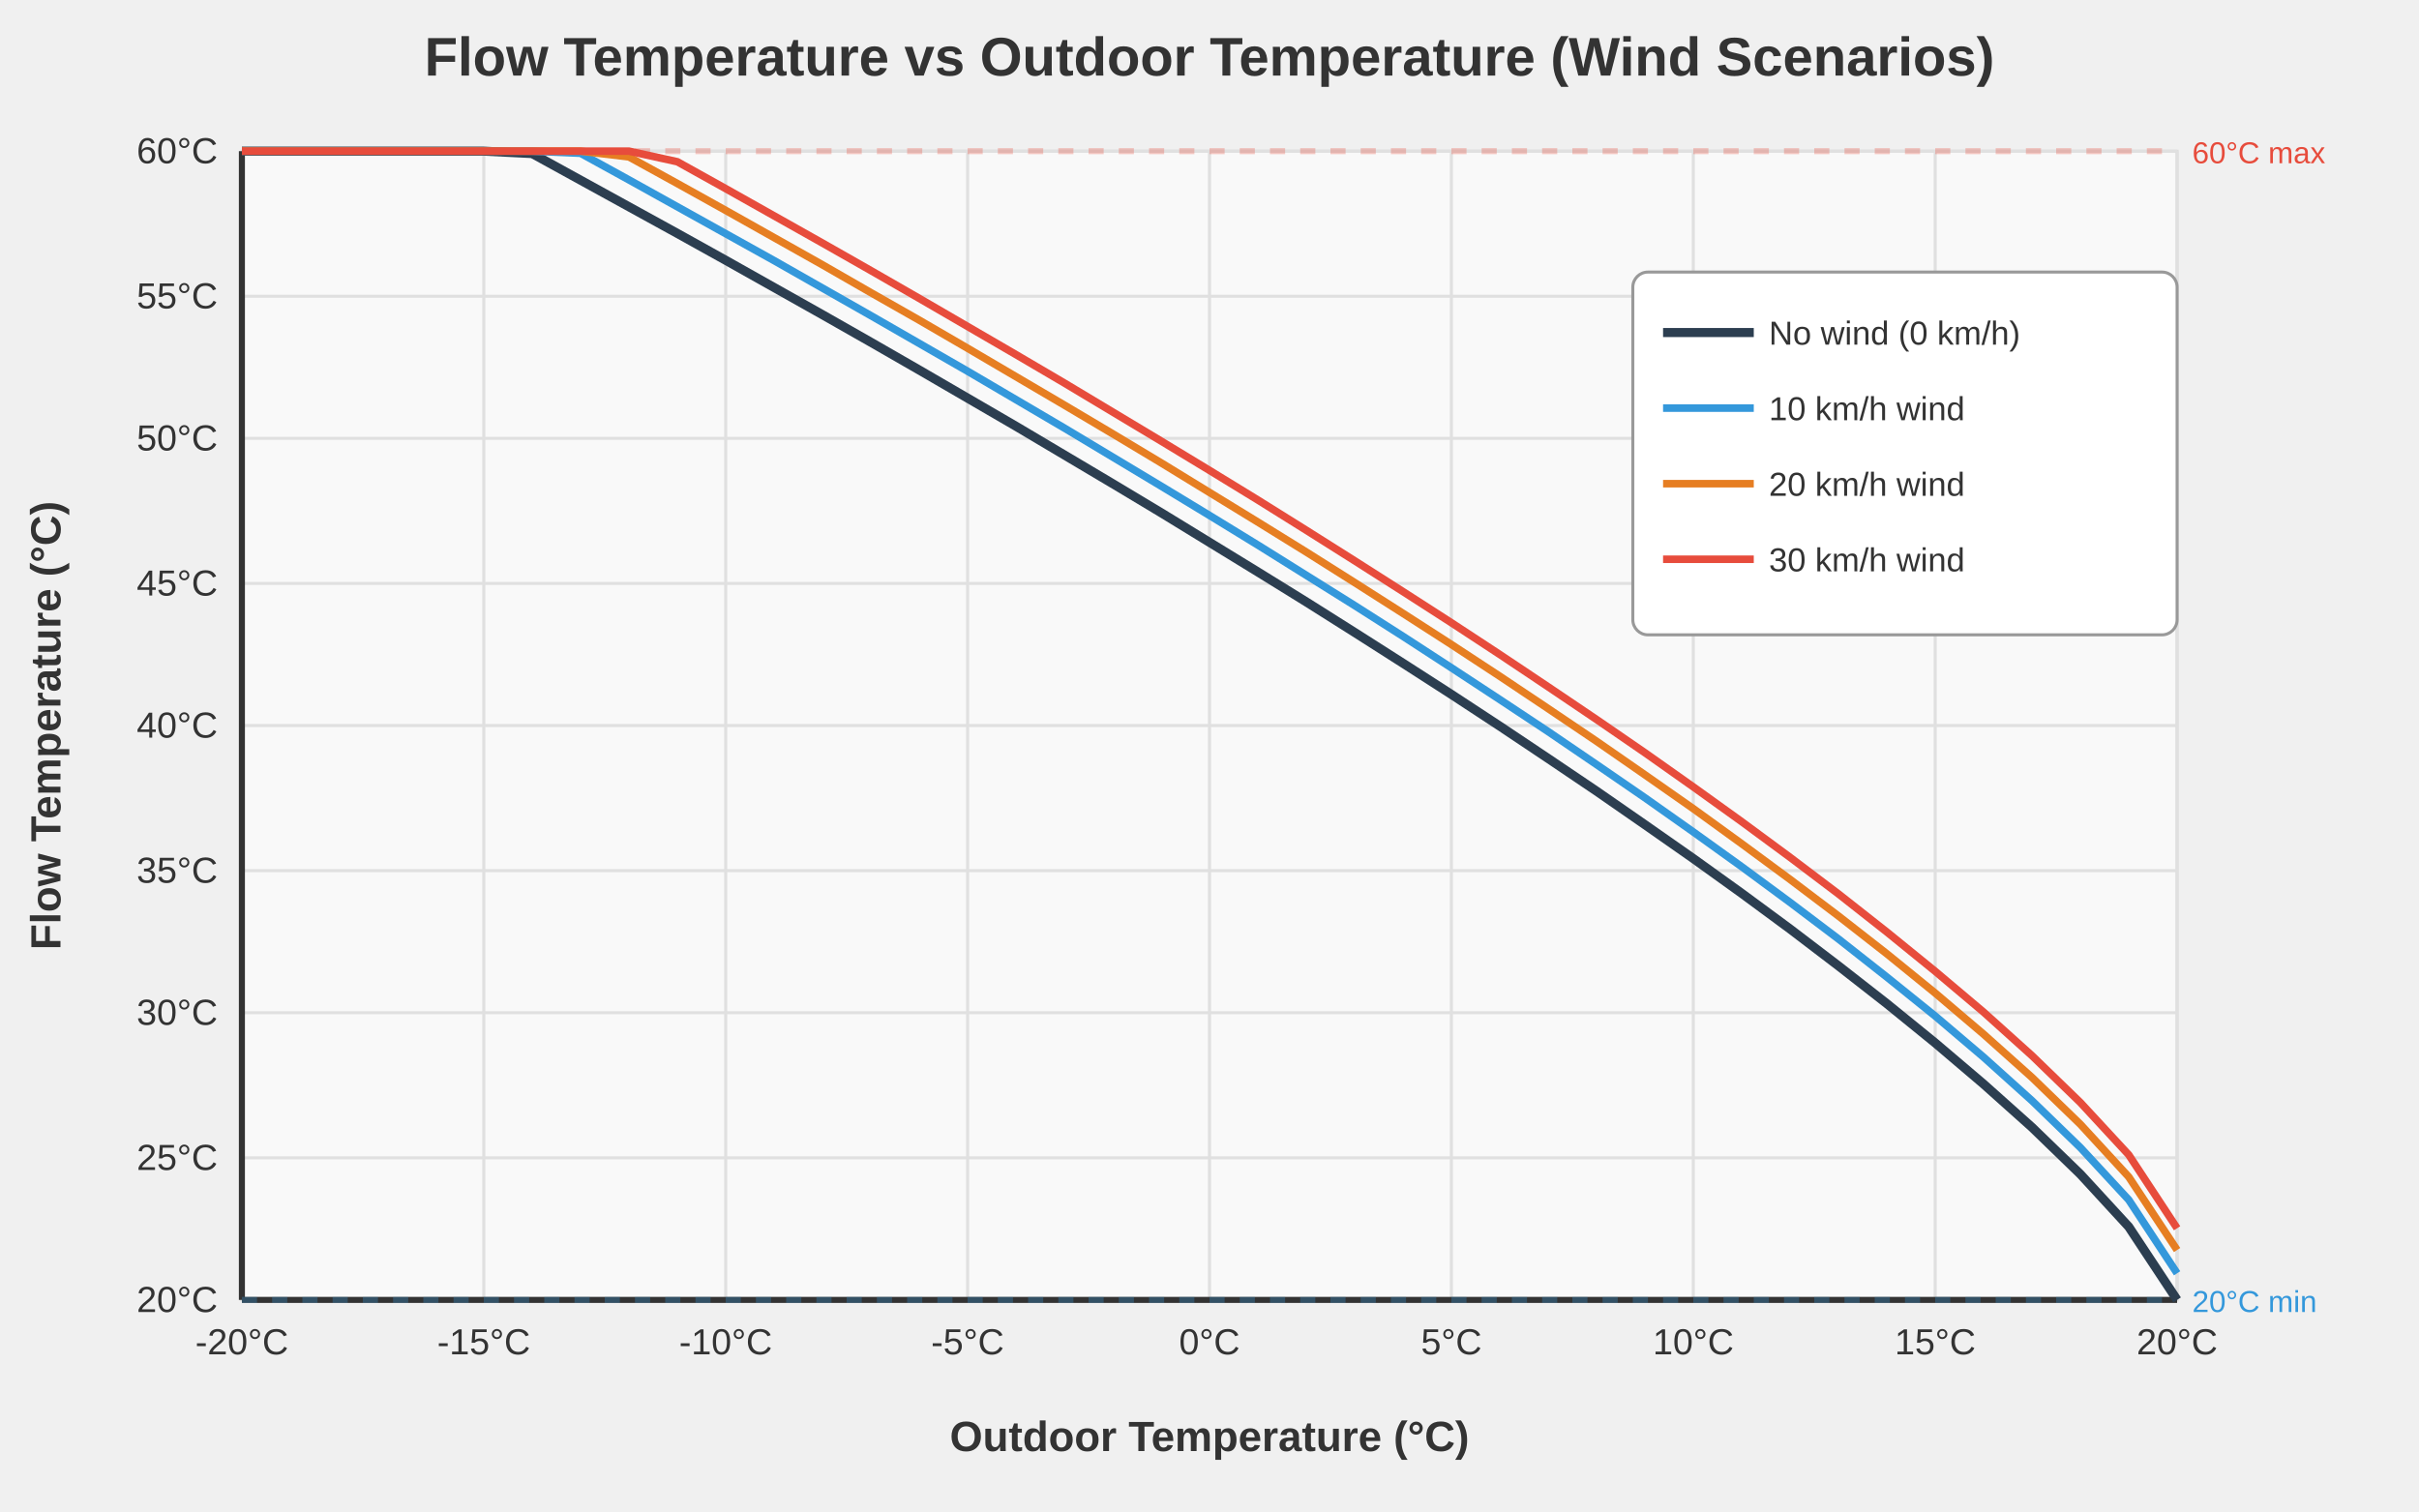
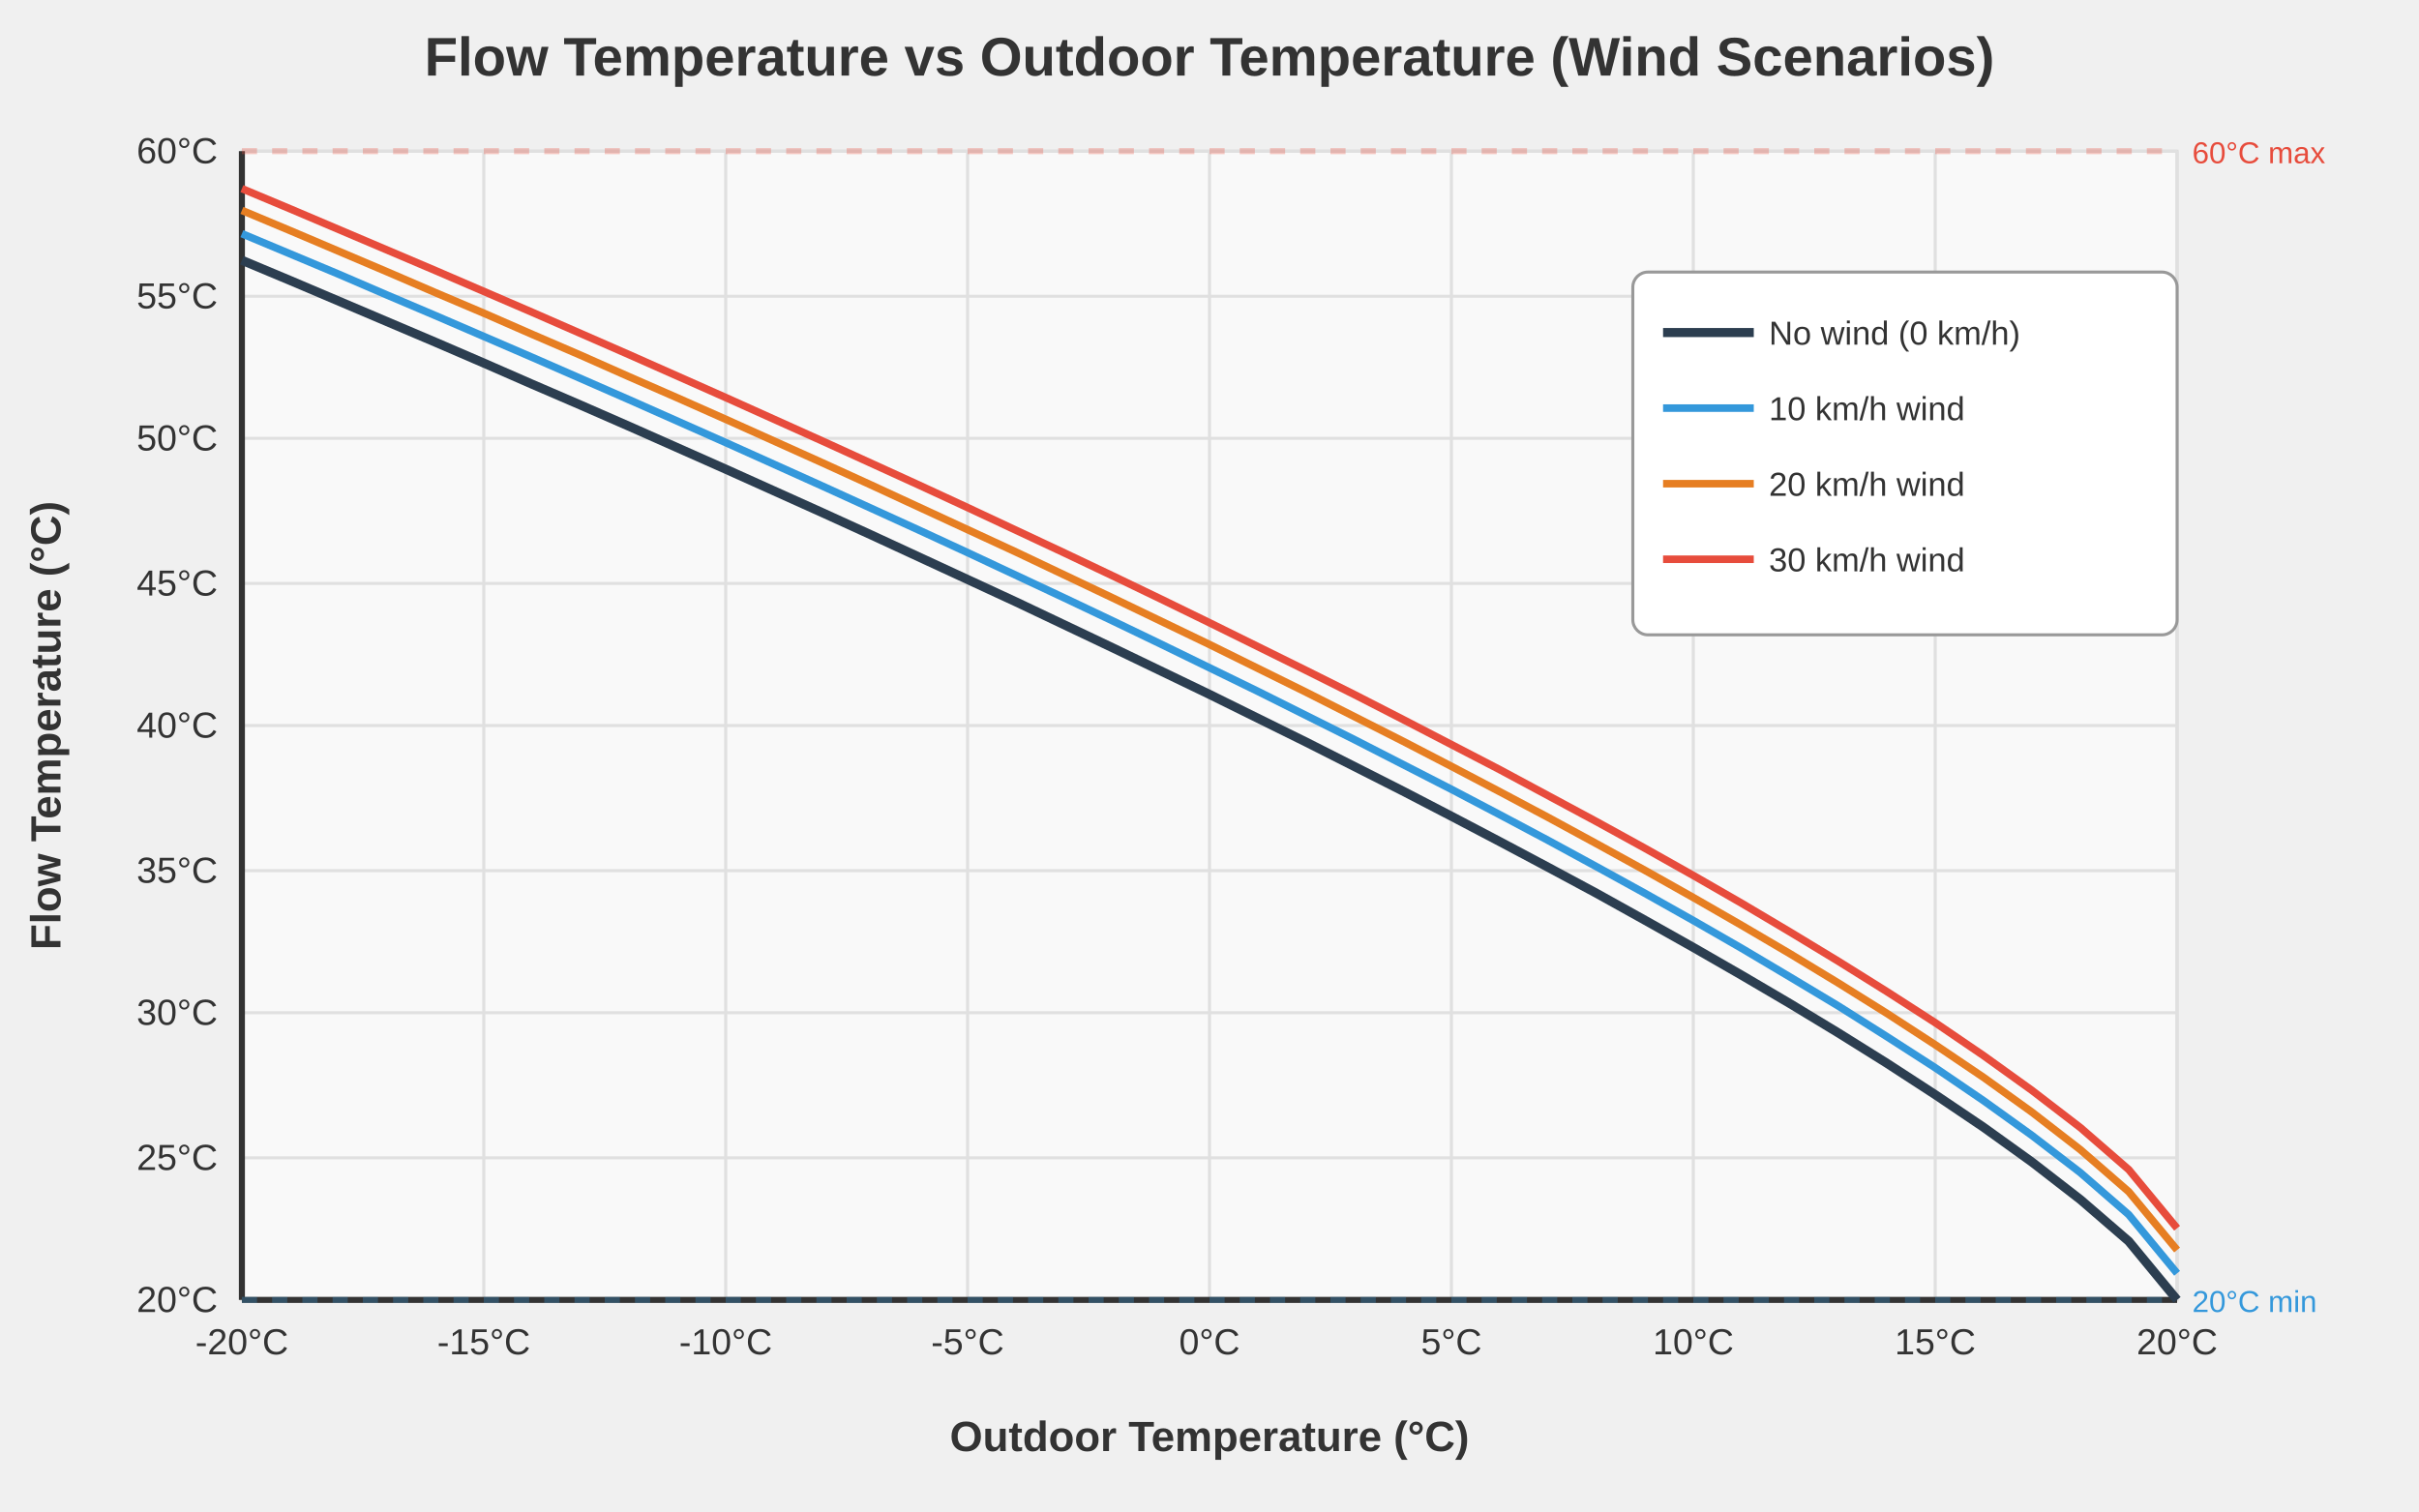
<svg xmlns="http://www.w3.org/2000/svg" viewBox="0 0 800 500">
  <text x="400" y="25" font-family="Arial, sans-serif" font-size="18" font-weight="bold" text-anchor="middle" fill="#333">
    Flow Temperature vs Outdoor Temperature (Wind Scenarios)
  </text>
  <rect x="80" y="50" width="640" height="380" fill="#f9f9f9" stroke="#ddd" stroke-width="1" />
  <g stroke="#e0e0e0" stroke-width="1">
    <line x1="80" y1="50" x2="720" y2="50" />
    <line x1="80" y1="98" x2="720" y2="98" />
    <line x1="80" y1="145" x2="720" y2="145" />
    <line x1="80" y1="193" x2="720" y2="193" />
    <line x1="80" y1="240" x2="720" y2="240" />
    <line x1="80" y1="288" x2="720" y2="288" />
    <line x1="80" y1="335" x2="720" y2="335" />
    <line x1="80" y1="383" x2="720" y2="383" />
    <line x1="80" y1="430" x2="720" y2="430" />
    <line x1="80" y1="50" x2="80" y2="430" />
    <line x1="160" y1="50" x2="160" y2="430" />
    <line x1="240" y1="50" x2="240" y2="430" />
    <line x1="320" y1="50" x2="320" y2="430" />
    <line x1="400" y1="50" x2="400" y2="430" />
    <line x1="480" y1="50" x2="480" y2="430" />
    <line x1="560" y1="50" x2="560" y2="430" />
    <line x1="640" y1="50" x2="640" y2="430" />
    <line x1="720" y1="50" x2="720" y2="430" />
  </g>
  <line x1="80" y1="50" x2="80" y2="430" stroke="#333" stroke-width="2" />
  <line x1="80" y1="430" x2="720" y2="430" stroke="#333" stroke-width="2" />
  <g font-family="Arial, sans-serif" font-size="12" fill="#333" text-anchor="end">
    <text x="72" y="54">60°C</text>
    <text x="72" y="102">55°C</text>
    <text x="72" y="149">50°C</text>
    <text x="72" y="197">45°C</text>
    <text x="72" y="244">40°C</text>
    <text x="72" y="292">35°C</text>
    <text x="72" y="339">30°C</text>
    <text x="72" y="387">25°C</text>
    <text x="72" y="434">20°C</text>
  </g>
  <g font-family="Arial, sans-serif" font-size="12" fill="#333" text-anchor="middle">
    <text x="80" y="448">-20°C</text>
    <text x="160" y="448">-15°C</text>
    <text x="240" y="448">-10°C</text>
    <text x="320" y="448">-5°C</text>
    <text x="400" y="448">0°C</text>
    <text x="480" y="448">5°C</text>
    <text x="560" y="448">10°C</text>
    <text x="640" y="448">15°C</text>
    <text x="720" y="448">20°C</text>
  </g>
  <text x="20" y="240" font-family="Arial, sans-serif" font-size="14" font-weight="bold" fill="#333" text-anchor="middle" transform="rotate(-90 20 240)">
    Flow Temperature (°C)
  </text>
  <text x="400" y="480" font-family="Arial, sans-serif" font-size="14" font-weight="bold" fill="#333" text-anchor="middle">
    Outdoor Temperature (°C)
  </text>
  <line x1="80" y1="50" x2="720" y2="50" stroke="#e74c3c" stroke-width="2" stroke-dasharray="5,5" opacity="0.3" />
  <text x="725" y="54" font-family="Arial, sans-serif" font-size="10" fill="#e74c3c">60°C max</text>
  <line x1="80" y1="430" x2="720" y2="430" stroke="#3498db" stroke-width="2" stroke-dasharray="5,5" opacity="0.3" />
  <text x="725" y="434" font-family="Arial, sans-serif" font-size="10" fill="#3498db">20°C min</text>
-   <polyline points="80.0,50.0 96.0,50.0 112.0,50.0 128.0,50.0 144.0,50.0 160.0,50.0 176.0,50.8 192.0,59.6 208.0,68.4 224.0,77.2 240.0,86.1 256.0,95.1 272.0,104.1 288.0,113.2 304.0,122.4 320.0,131.7 336.0,141.0 352.0,150.5 368.0,160.0 384.0,169.6 400.0,179.4 416.0,189.2 432.0,199.1 448.0,209.2 464.0,219.4 480.0,229.7 496.0,240.2 512.0,250.9 528.0,261.7 544.0,272.8 560.0,284.0 576.0,295.5 592.0,307.3 608.0,319.5 624.0,332.0 640.0,345.0 656.0,358.6 672.0,372.9 688.0,388.4 704.0,405.8 720.0,430.0" fill="none" stroke="#2c3e50" stroke-width="3" />
-   <polyline points="80.0,50.0 96.0,50.0 112.0,50.0 128.0,50.0 144.0,50.0 160.0,50.0 176.0,50.0 192.0,50.7 208.0,59.5 224.0,68.4 240.0,77.3 256.0,86.2 272.0,95.3 288.0,104.4 304.0,113.6 320.0,122.8 336.0,132.2 352.0,141.6 368.0,151.2 384.0,160.8 400.0,170.5 416.0,180.3 432.0,190.3 448.0,200.3 464.0,210.5 480.0,220.9 496.0,231.4 512.0,242.0 528.0,252.9 544.0,263.9 560.0,275.2 576.0,286.7 592.0,298.5 608.0,310.6 624.0,323.2 640.0,336.1 656.0,349.7 672.0,364.1 688.0,379.6 704.0,396.9 720.0,421.2" fill="none" stroke="#3498db" stroke-width="2.5" />
-   <polyline points="80.0,50.0 96.0,50.0 112.0,50.0 128.0,50.0 144.0,50.0 160.0,50.0 176.0,50.0 192.0,50.0 208.0,51.9 224.0,60.7 240.0,69.6 256.0,78.6 272.0,87.6 288.0,96.8 304.0,105.9 320.0,115.2 336.0,124.6 352.0,134.0 368.0,143.5 384.0,153.1 400.0,162.9 416.0,172.7 432.0,182.6 448.0,192.7 464.0,202.9 480.0,213.2 496.0,223.7 512.0,234.4 528.0,245.2 544.0,256.3 560.0,267.5 576.0,279.1 592.0,290.9 608.0,303.0 624.0,315.5 640.0,328.5 656.0,342.1 672.0,356.4 688.0,371.9 704.0,389.3 720.0,413.5" fill="none" stroke="#e67e22" stroke-width="2.5" />
-   <polyline points="80.0,50.0 96.0,50.0 112.0,50.0 128.0,50.0 144.0,50.0 160.0,50.0 176.0,50.0 192.0,50.0 208.0,50.0 224.0,53.5 240.0,62.4 256.0,71.4 272.0,80.4 288.0,89.5 304.0,98.7 320.0,108.0 336.0,117.3 352.0,126.7 368.0,136.3 384.0,145.9 400.0,155.6 416.0,165.4 432.0,175.4 448.0,185.5 464.0,195.7 480.0,206.0 496.0,216.5 512.0,227.2 528.0,238.0 544.0,249.0 560.0,260.3 576.0,271.8 592.0,283.6 608.0,295.7 624.0,308.3 640.0,321.3 656.0,334.8 672.0,349.2 688.0,364.7 704.0,382.0 720.0,406.3" fill="none" stroke="#e74c3c" stroke-width="2.5" />
+   <polyline points="80.0,86.1 96.0,92.8 112.0,99.6 128.0,106.4 144.0,113.2 160.0,120.1 176.0,127.1 192.0,134.0 208.0,141.0 224.0,148.1 240.0,155.2 256.0,162.4 272.0,169.6 288.0,176.9 304.0,184.3 320.0,191.7 336.0,199.1 352.0,206.7 368.0,214.3 384.0,222.0 400.0,229.7 416.0,237.6 432.0,245.5 448.0,253.6 464.0,261.7 480.0,270.0 496.0,278.4 512.0,286.9 528.0,295.5 544.0,304.4 560.0,313.4 576.0,322.6 592.0,332.0 608.0,341.7 624.0,351.7 640.0,362.1 656.0,372.9 672.0,384.4 688.0,396.8 704.0,410.6 720.0,430.0" fill="none" stroke="#2c3e50" stroke-width="3" />
+   <polyline points="80.0,77.3 96.0,84.0 112.0,90.7 128.0,97.6 144.0,104.4 160.0,111.3 176.0,118.2 192.0,125.2 208.0,132.2 224.0,139.3 240.0,146.4 256.0,153.6 272.0,160.8 288.0,168.1 304.0,175.4 320.0,182.8 336.0,190.3 352.0,197.8 368.0,205.4 384.0,213.1 400.0,220.9 416.0,228.7 432.0,236.7 448.0,244.7 464.0,252.9 480.0,261.1 496.0,269.5 512.0,278.0 528.0,286.7 544.0,295.5 560.0,304.5 576.0,313.7 592.0,323.2 608.0,332.8 624.0,342.9 640.0,353.2 656.0,364.1 672.0,375.6 688.0,387.9 704.0,401.8 720.0,421.2" fill="none" stroke="#3498db" stroke-width="2.5" />
+   <polyline points="80.0,69.6 96.0,76.3 112.0,83.1 128.0,89.9 144.0,96.8 160.0,103.6 176.0,110.6 192.0,117.5 208.0,124.6 224.0,131.6 240.0,138.7 256.0,145.9 272.0,153.1 288.0,160.4 304.0,167.8 320.0,175.2 336.0,182.6 352.0,190.2 368.0,197.8 384.0,205.5 400.0,213.2 416.0,221.1 432.0,229.0 448.0,237.1 464.0,245.2 480.0,253.5 496.0,261.9 512.0,270.4 528.0,279.1 544.0,287.9 560.0,296.9 576.0,306.1 592.0,315.5 608.0,325.2 624.0,335.2 640.0,345.6 656.0,356.4 672.0,367.9 688.0,380.3 704.0,394.2 720.0,413.5" fill="none" stroke="#e67e22" stroke-width="2.5" />
+   <polyline points="80.0,62.4 96.0,69.1 112.0,75.9 128.0,82.7 144.0,89.5 160.0,96.4 176.0,103.3 192.0,110.3 208.0,117.3 224.0,124.4 240.0,131.5 256.0,138.7 272.0,145.9 288.0,153.2 304.0,160.5 320.0,167.9 336.0,175.4 352.0,182.9 368.0,190.5 384.0,198.2 400.0,206.0 416.0,213.9 432.0,221.8 448.0,229.8 464.0,238.0 480.0,246.3 496.0,254.6 512.0,263.2 528.0,271.8 544.0,280.6 560.0,289.6 576.0,298.8 592.0,308.3 608.0,318.0 624.0,328.0 640.0,338.3 656.0,349.2 672.0,360.7 688.0,373.0 704.0,386.9 720.0,406.3" fill="none" stroke="#e74c3c" stroke-width="2.5" />
  <g transform="translate(540, 90)">
    <rect x="0" y="0" width="180" height="120" fill="white" stroke="#999" stroke-width="1" rx="5" />
    <line x1="10" y1="20" x2="40" y2="20" stroke="#2c3e50" stroke-width="3" />
    <text x="45" y="24" font-family="Arial, sans-serif" font-size="11" fill="#333">No wind (0 km/h)</text>
    <line x1="10" y1="45" x2="40" y2="45" stroke="#3498db" stroke-width="2.5" />
    <text x="45" y="49" font-family="Arial, sans-serif" font-size="11" fill="#333">10 km/h wind</text>
    <line x1="10" y1="70" x2="40" y2="70" stroke="#e67e22" stroke-width="2.5" />
    <text x="45" y="74" font-family="Arial, sans-serif" font-size="11" fill="#333">20 km/h wind</text>
    <line x1="10" y1="95" x2="40" y2="95" stroke="#e74c3c" stroke-width="2.5" />
    <text x="45" y="99" font-family="Arial, sans-serif" font-size="11" fill="#333">30 km/h wind</text>
  </g>
</svg>
